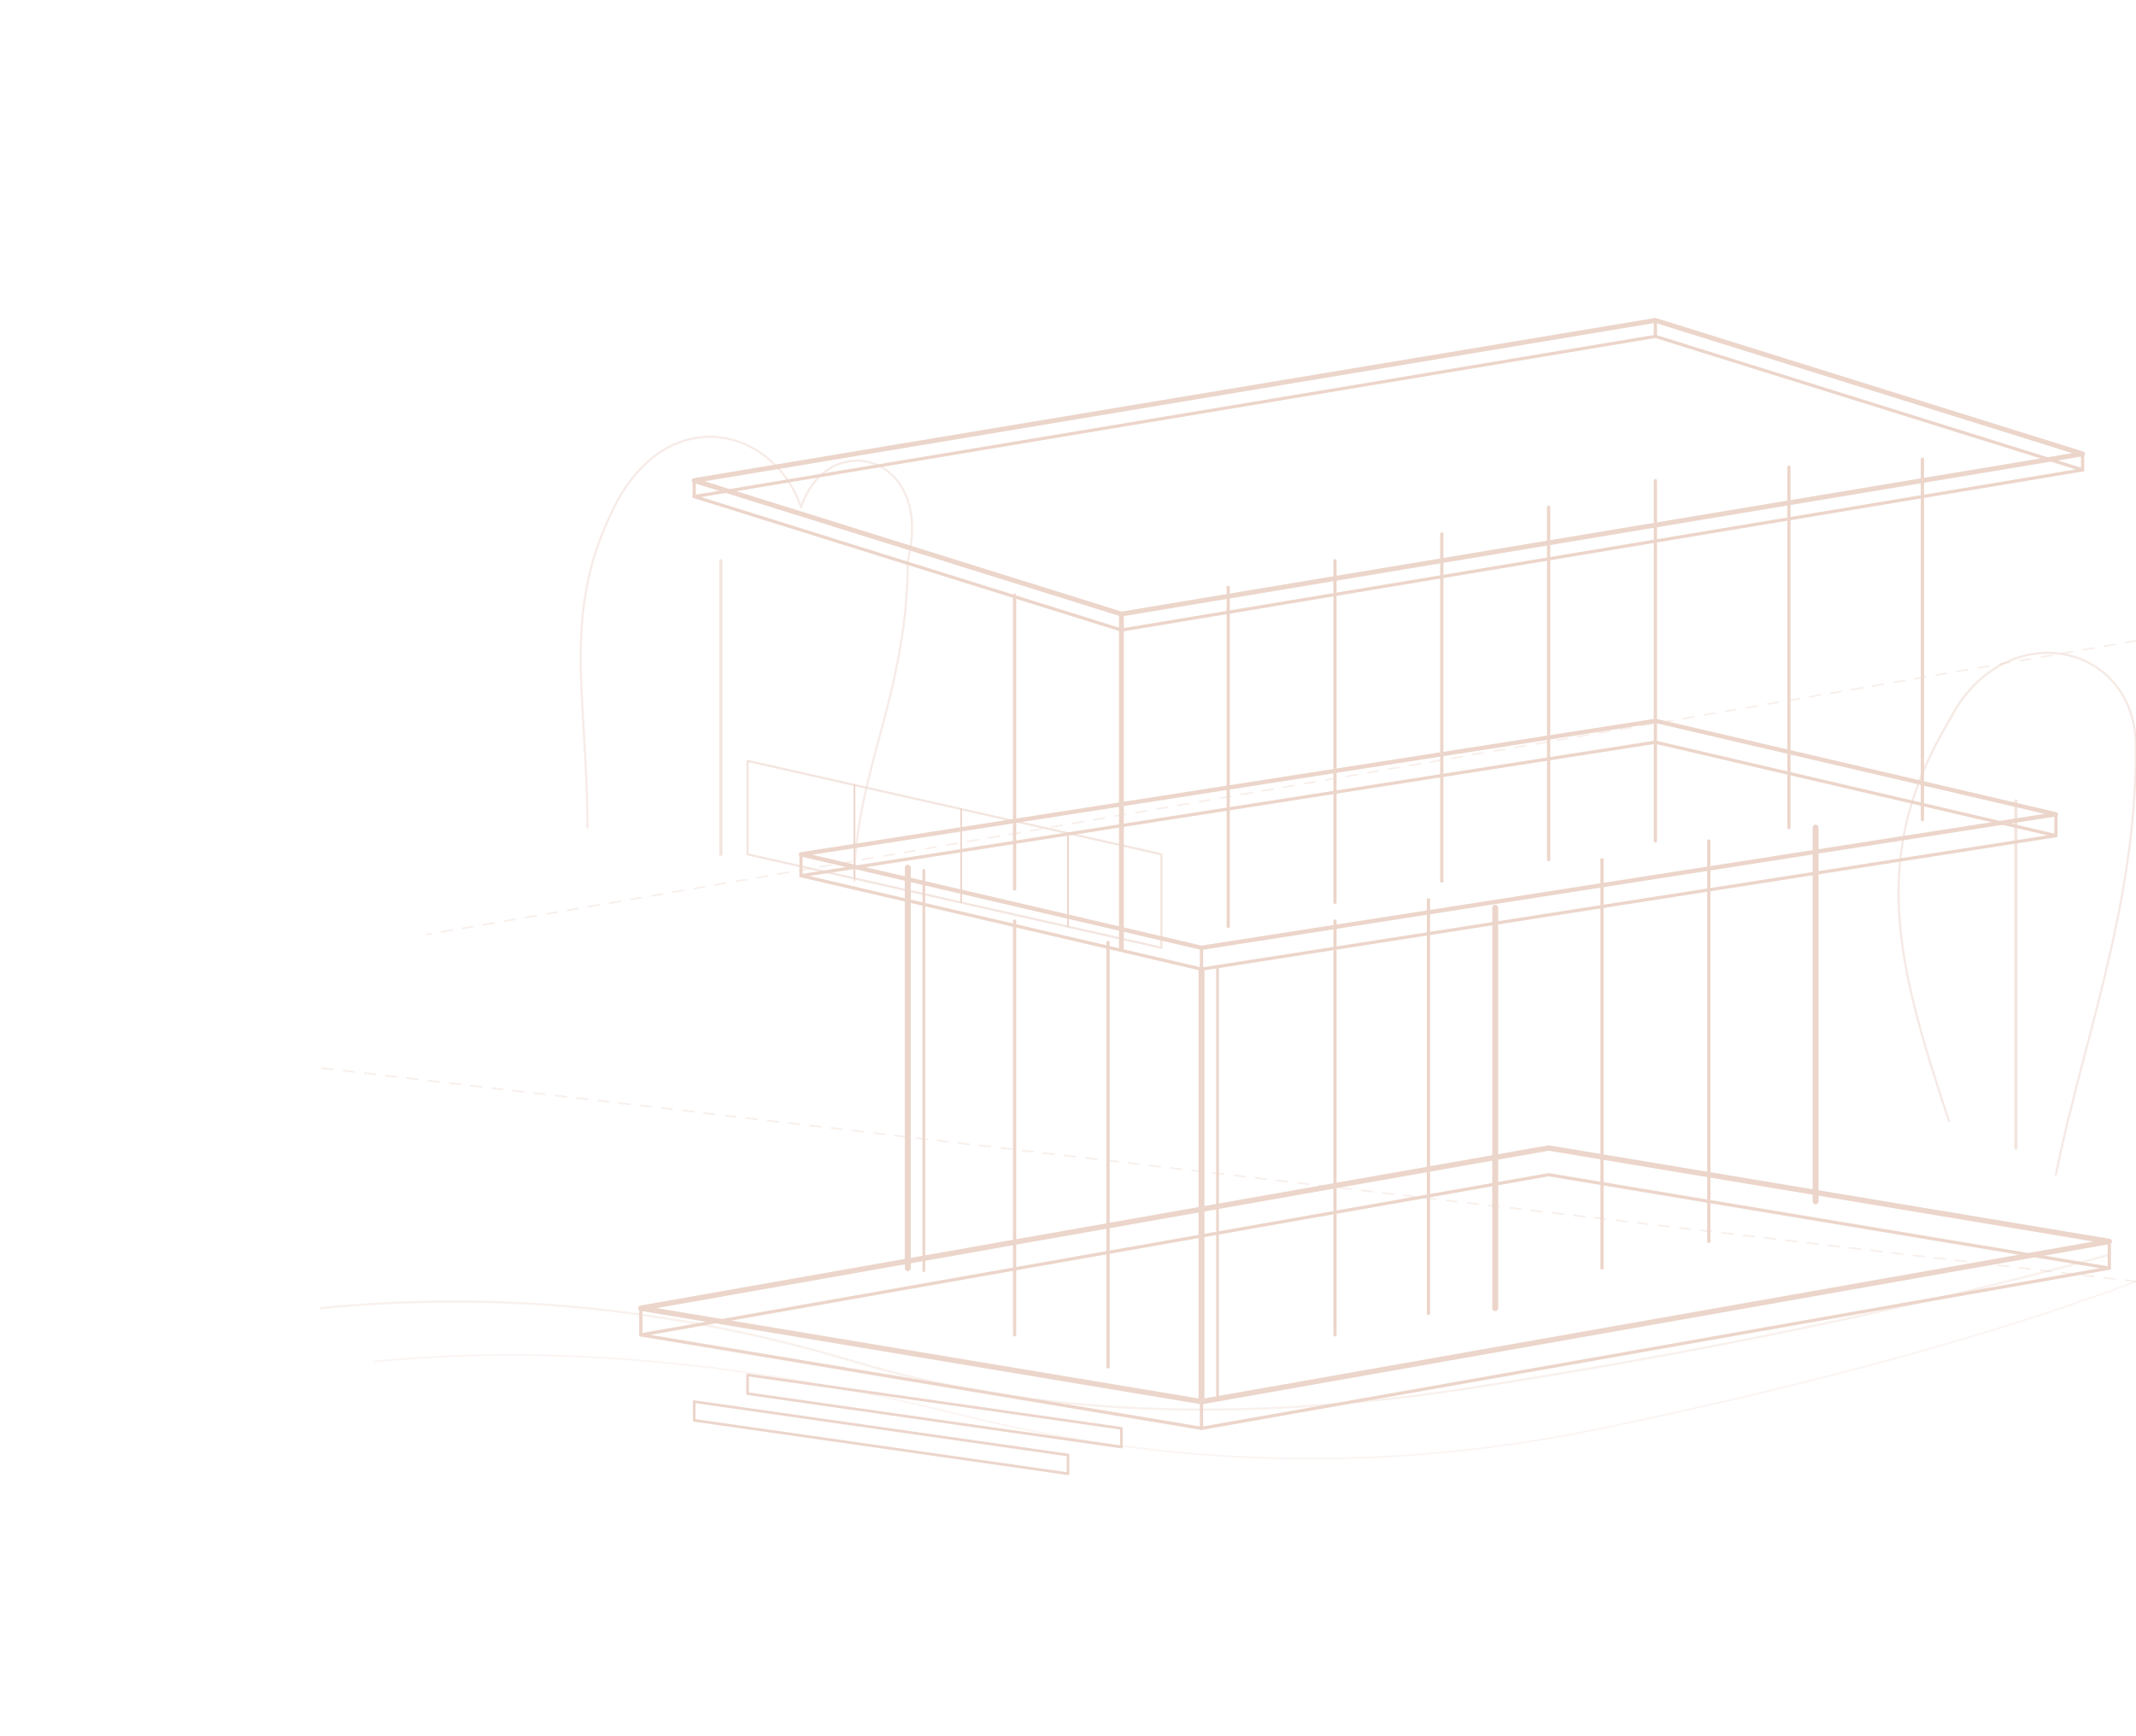
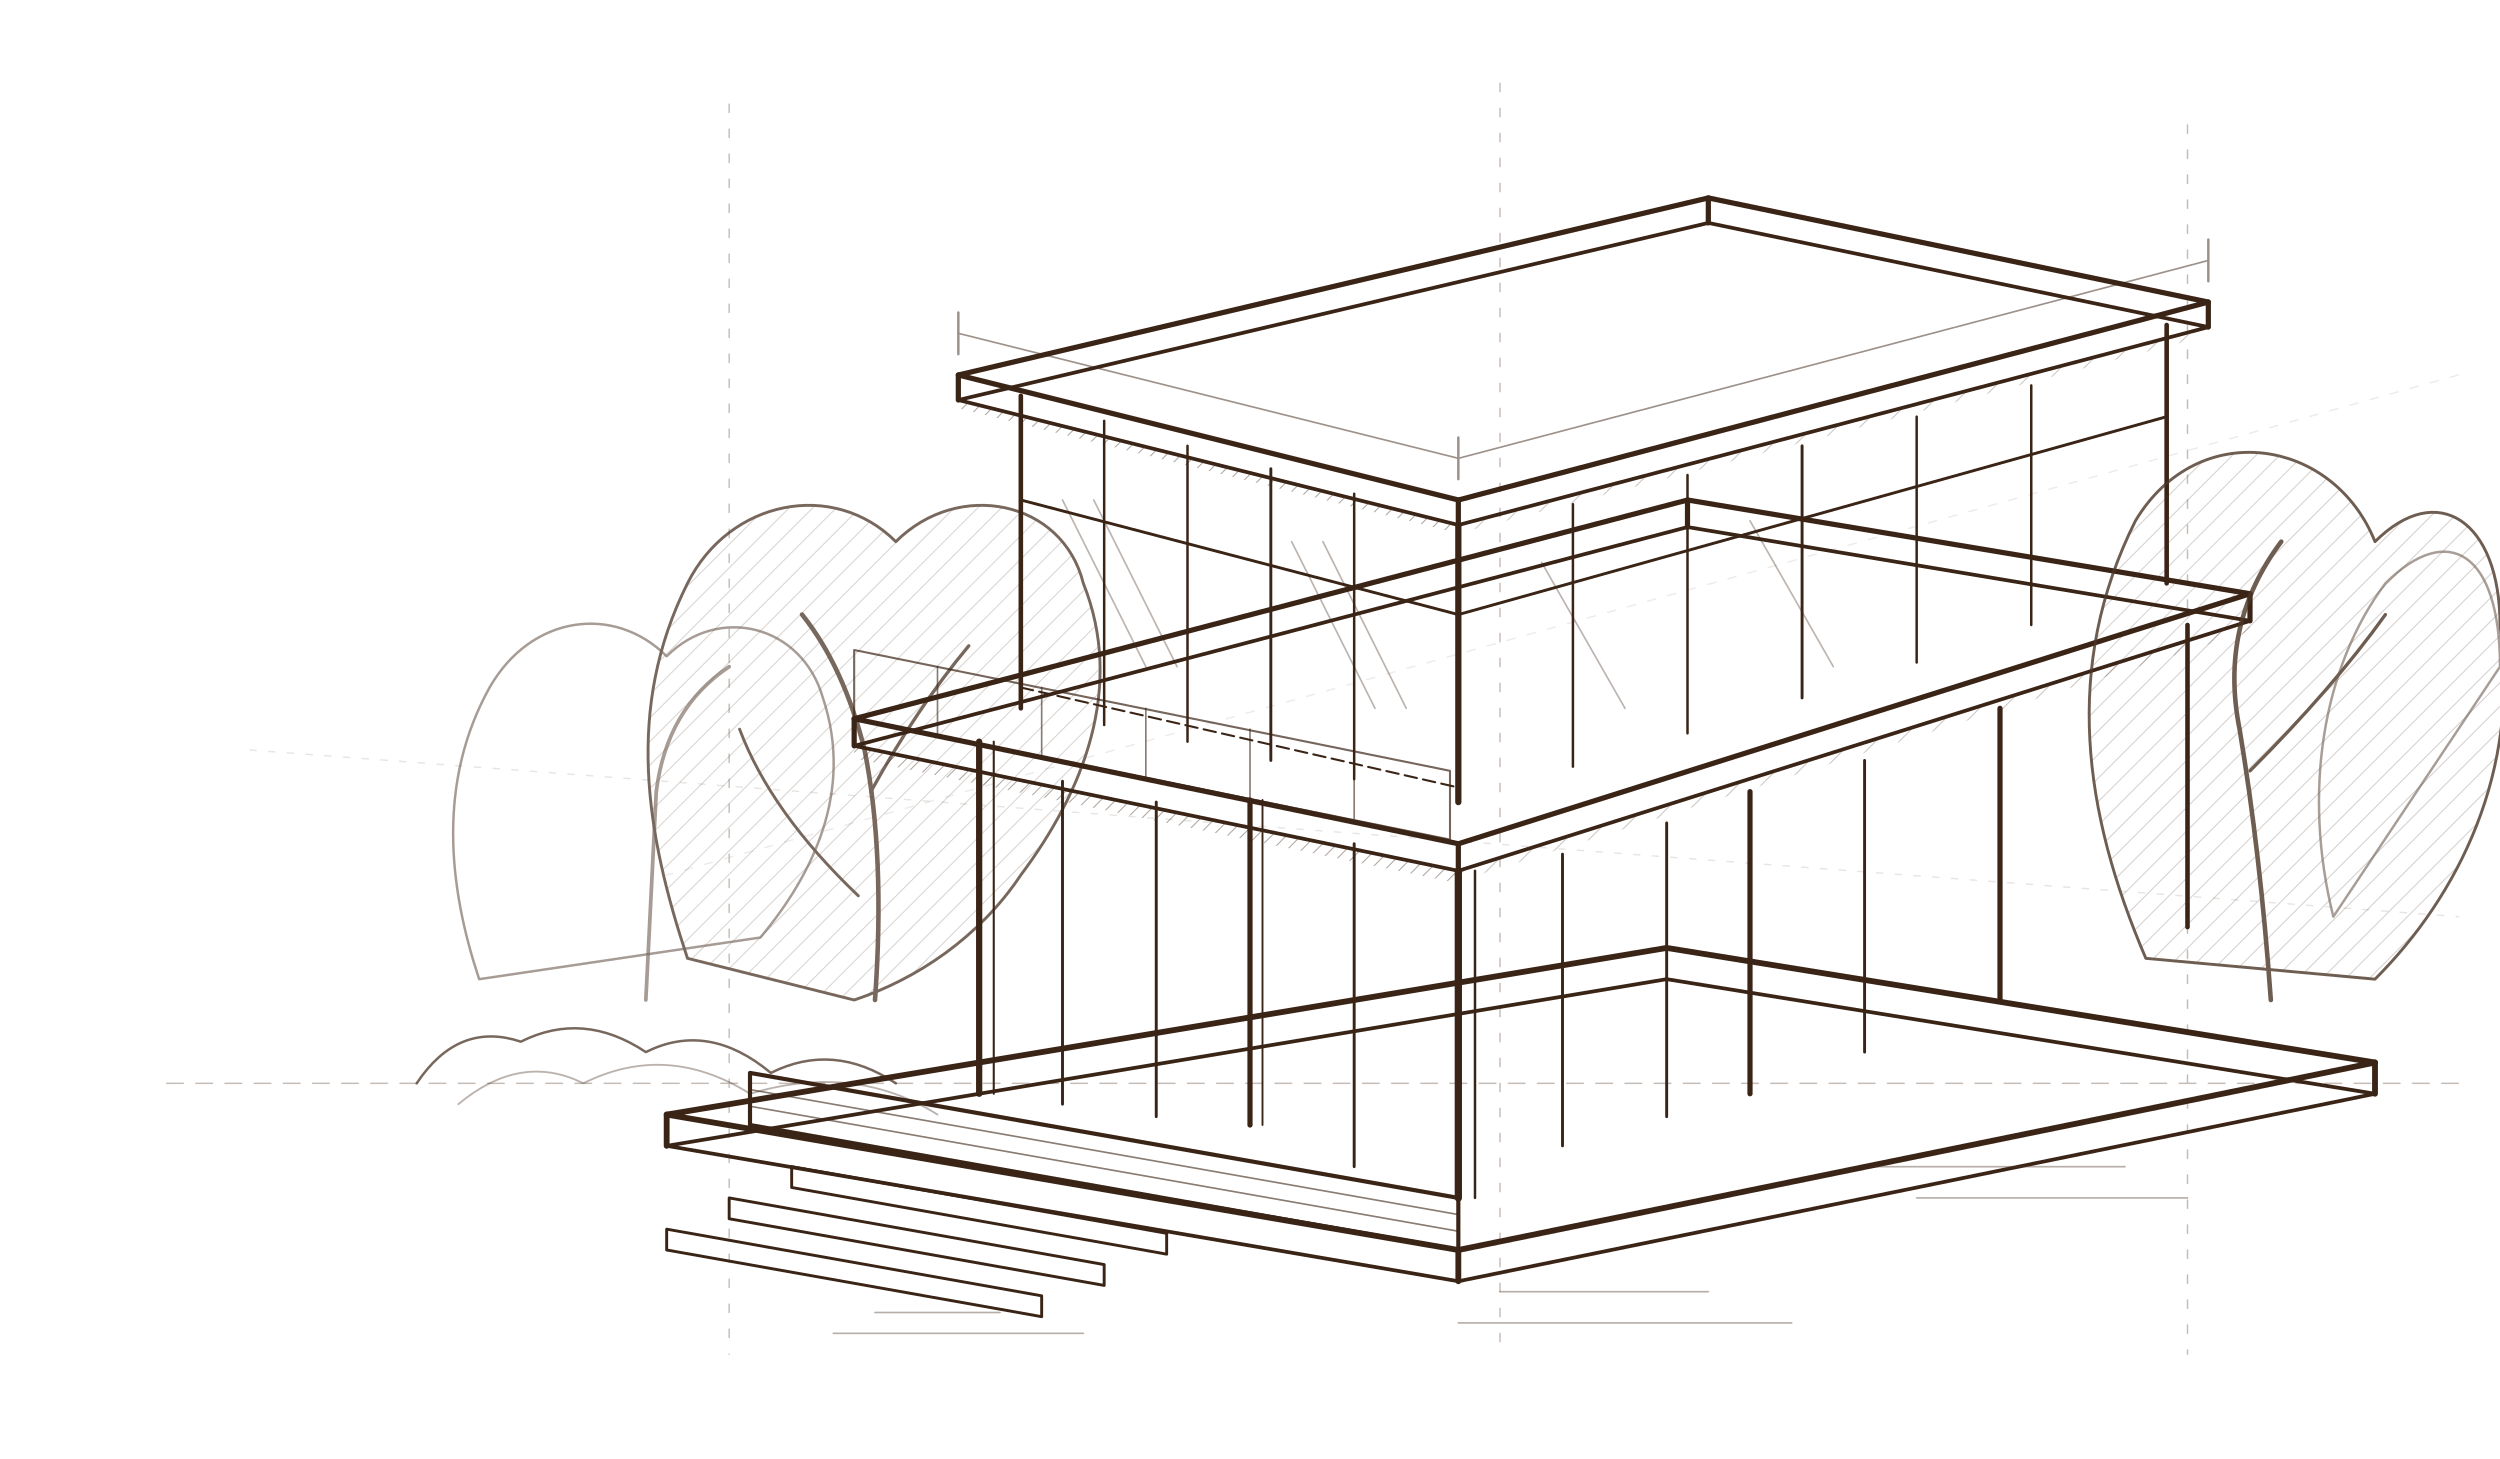
- <svg xmlns="http://www.w3.org/2000/svg" viewBox="0 0 800 650" width="800" height="650" fill="none" stroke="#C27A58" stroke-width="1.2" stroke-linecap="round" stroke-linejoin="round" opacity="0.32">
-   <line x1="800" y1="240" x2="160" y2="350" stroke-width="0.6" stroke-dasharray="4,4" opacity="0.4" />
-   <line x1="800" y1="480" x2="120" y2="400" stroke-width="0.6" stroke-dasharray="4,4" opacity="0.4" />
-   <polygon points="260,180 620,120 780,170 420,230" fill="none" stroke-width="1.8" />
-   <polygon points="260,186 620,126 780,176 420,236" fill="none" stroke-width="1.2" />
-   <line x1="260" y1="180" x2="260" y2="186" />
-   <line x1="620" y1="120" x2="620" y2="126" />
-   <line x1="780" y1="170" x2="780" y2="176" />
-   <line x1="420" y1="230" x2="420" y2="236" />
-   <polygon points="300,320 620,270 770,305 450,355" fill="none" stroke-width="1.6" />
-   <polygon points="300,328 620,278 770,313 450,363" fill="none" stroke-width="1.2" />
-   <line x1="300" y1="320" x2="300" y2="328" />
-   <line x1="450" y1="355" x2="450" y2="363" />
-   <line x1="770" y1="305" x2="770" y2="313" />
-   <line x1="380" y1="223" x2="380" y2="333" />
-   <line x1="420" y1="230" x2="420" y2="355" stroke-width="1.8" />
-   <line x1="460" y1="220" x2="460" y2="347" />
-   <line x1="500" y1="210" x2="500" y2="338" />
-   <line x1="540" y1="200" x2="540" y2="330" />
-   <line x1="580" y1="190" x2="580" y2="322" />
-   <line x1="620" y1="180" x2="620" y2="315" />
-   <line x1="670" y1="175" x2="670" y2="310" />
-   <line x1="720" y1="172" x2="720" y2="307" />
-   <polygon points="280,285 435,320 435,355 280,320" fill="none" stroke-width="0.8" opacity="0.6" />
-   <line x1="320" y1="294" x2="320" y2="329" stroke-width="0.6" />
-   <line x1="360" y1="303" x2="360" y2="338" stroke-width="0.6" />
-   <line x1="400" y1="312" x2="400" y2="347" stroke-width="0.6" />
-   <polygon points="240,490 580,430 790,465 450,525" fill="none" stroke-width="2" />
-   <polygon points="240,500 580,440 790,475 450,535" fill="none" stroke-width="1.2" />
-   <line x1="240" y1="490" x2="240" y2="500" />
-   <line x1="450" y1="525" x2="450" y2="535" />
-   <line x1="790" y1="465" x2="790" y2="475" />
-   <line x1="340" y1="325" x2="340" y2="475" stroke-width="2.2" />
-   <line x1="346" y1="326" x2="346" y2="476" stroke-width="1" />
-   <line x1="450" y1="363" x2="450" y2="525" stroke-width="2.2" />
-   <line x1="456" y1="362" x2="456" y2="524" stroke-width="1" />
-   <line x1="560" y1="340" x2="560" y2="490" stroke-width="2.2" />
-   <line x1="680" y1="310" x2="680" y2="450" stroke-width="2.2" />
-   <line x1="380" y1="345" x2="380" y2="500" />
-   <line x1="415" y1="353" x2="415" y2="512" />
-   <line x1="500" y1="345" x2="500" y2="500" />
-   <line x1="535" y1="337" x2="535" y2="492" />
-   <line x1="600" y1="322" x2="600" y2="475" />
-   <line x1="640" y1="315" x2="640" y2="465" />
-   <polygon points="280,515 420,535 420,542 280,522" fill="none" stroke-width="1" />
-   <polygon points="260,525 400,545 400,552 260,532" fill="none" stroke-width="1" />
-   <path d="M220,310 C220,260 210,230 230,190 C250,150 290,160 300,190 C310,160 350,170 340,210 C340,260 320,290 320,330" stroke-width="0.8" opacity="0.45" />
-   <line x1="270" y1="210" x2="270" y2="320" stroke-width="1.2" opacity="0.6" />
-   <path d="M730,420 C710,360 700,320 730,270 C750,230 800,240 800,280 C800,340 780,390 770,440" stroke-width="0.8" opacity="0.5" />
-   <line x1="755" y1="300" x2="755" y2="430" stroke-width="1.2" opacity="0.6" />
-   <path d="M120,490 Q220,480 320,510 T550,520 T790,470" stroke-width="0.8" opacity="0.35" />
-   <path d="M140,510 Q240,500 360,530 T600,535 T800,480" stroke-width="0.6" opacity="0.25" />
+ <svg xmlns="http://www.w3.org/2000/svg" viewBox="0 0 1200 700" width="100%" height="100%" fill="none" stroke="#4A3425" stroke-linecap="round" stroke-linejoin="round">
+   <defs>
+     <pattern id="archHatch" width="8" height="8" patternTransform="rotate(45 0 0)" patternUnits="userSpaceOnUse">
+       <line x1="0" y1="0" x2="0" y2="8" stroke="#4A3425" stroke-width="0.75" opacity="0.35" />
+     </pattern>
+     <pattern id="archHatchDense" width="5" height="5" patternTransform="rotate(45 0 0)" patternUnits="userSpaceOnUse">
+       <line x1="0" y1="0" x2="0" y2="5" stroke="#4A3425" stroke-width="0.9" opacity="0.45" />
+     </pattern>
+   </defs>
+   <g opacity="0.35" stroke="#5A402D" stroke-width="0.7">
+     <line x1="80" y1="520" x2="1180" y2="520" stroke-dasharray="8,6" />
+     <line x1="350" y1="50" x2="350" y2="650" stroke-dasharray="4,8" />
+     <line x1="720" y1="40" x2="720" y2="650" stroke-dasharray="4,8" />
+     <line x1="1050" y1="60" x2="1050" y2="650" stroke-dasharray="4,8" />
+     <line x1="120" y1="360" x2="1180" y2="440" stroke-dasharray="3,6" opacity="0.4" />
+     <line x1="1180" y1="180" x2="320" y2="420" stroke-dasharray="4,6" opacity="0.3" />
+   </g>
+   <g opacity="0.75" stroke="#4A3425">
+     <path d="M 330 460 C 310 400 300 340 330 280 C 350 240 400 230 430 260 C 460 230 510 240 520 280 C 540 330 520 380 490 420 C 470 450 440 470 410 480 Z" stroke-width="1.4" fill="url(#archHatch)" />
+     <path d="M 420 480 Q 425 410 415 360 Q 405 320 385 295" stroke-width="2.2" />
+     <path d="M 418 380 Q 440 340 465 310" stroke-width="1.6" />
+     <path d="M 412 430 Q 370 390 355 350" stroke-width="1.4" />
+     <path d="M 230 470 C 215 425 210 375 235 330 C 255 295 295 290 320 315 C 345 290 385 300 395 335 C 410 380 390 420 365 450 Z" stroke-width="1.2" opacity="0.65" />
+     <path d="M 310 480 L 315 380 Q 320 340 350 320" stroke-width="1.8" opacity="0.65" />
+     <path d="M 200 520 Q 220 490 250 500 Q 280 485 310 505 Q 340 490 370 515 Q 400 500 430 520" stroke-width="1.2" />
+     <path d="M 220 530 Q 250 505 280 520 Q 320 500 360 525 Q 410 510 450 535" stroke-width="0.9" opacity="0.5" />
+   </g>
+   <g stroke="#3A2416">
+     <polygon points="460,180 820,95 1060,145 700,240" fill="none" stroke-width="2.5" />
+     <polygon points="460,192 820,107 1060,157 700,252" fill="none" stroke-width="1.8" />
+     <line x1="460" y1="180" x2="460" y2="192" stroke-width="2.5" />
+     <line x1="820" y1="95" x2="820" y2="107" stroke-width="2.5" />
+     <line x1="1060" y1="145" x2="1060" y2="157" stroke-width="2.5" />
+     <line x1="700" y1="240" x2="700" y2="252" stroke-width="2.5" />
+     <polygon points="460,192 700,252 700,256 460,196" fill="url(#archHatchDense)" stroke="none" />
+     <polygon points="700,252 1060,157 1060,161 700,256" fill="url(#archHatch)" stroke="none" />
+     <line x1="490" y1="190" x2="490" y2="340" stroke-width="2.2" />
+     <line x1="700" y1="252" x2="700" y2="385" stroke-width="3" />
+     <line x1="1040" y1="156" x2="1040" y2="280" stroke-width="2.2" />
+     <line x1="530" y1="202" x2="530" y2="348" stroke-width="1.2" />
+     <line x1="570" y1="214" x2="570" y2="356" stroke-width="1.2" />
+     <line x1="610" y1="225" x2="610" y2="365" stroke-width="1.4" />
+     <line x1="650" y1="237" x2="650" y2="374" stroke-width="1.2" />
+     <line x1="490" y1="240" x2="700" y2="295" stroke-width="1.4" />
+     <line x1="490" y1="330" x2="700" y2="378" stroke-width="1" stroke-dasharray="6,3" />
+     <line x1="755" y1="242" x2="755" y2="368" stroke-width="1.2" />
+     <line x1="810" y1="228" x2="810" y2="352" stroke-width="1.2" />
+     <line x1="865" y1="214" x2="865" y2="335" stroke-width="1.4" />
+     <line x1="920" y1="200" x2="920" y2="318" stroke-width="1.2" />
+     <line x1="975" y1="185" x2="975" y2="300" stroke-width="1.2" />
+     <line x1="700" y1="295" x2="1040" y2="200" stroke-width="1.4" />
+     <g opacity="0.35" stroke-width="0.8">
+       <line x1="510" y1="240" x2="550" y2="320" />
+       <line x1="525" y1="240" x2="565" y2="320" />
+       <line x1="620" y1="260" x2="660" y2="340" />
+       <line x1="635" y1="260" x2="675" y2="340" />
+       <line x1="740" y1="270" x2="780" y2="340" />
+       <line x1="840" y1="250" x2="880" y2="320" />
+     </g>
+     <polygon points="410,345 810,240 1080,285 700,405" fill="none" stroke-width="2.5" />
+     <polygon points="410,358 810,253 1080,298 700,418" fill="none" stroke-width="1.8" />
+     <line x1="410" y1="345" x2="410" y2="358" stroke-width="2.5" />
+     <line x1="810" y1="240" x2="810" y2="253" stroke-width="2.5" />
+     <line x1="1080" y1="285" x2="1080" y2="298" stroke-width="2.5" />
+     <line x1="700" y1="405" x2="700" y2="418" stroke-width="2.5" />
+     <polygon points="410,358 700,418 700,424 410,364" fill="url(#archHatchDense)" stroke="none" />
+     <polygon points="700,418 1080,298 1080,303 700,423" fill="url(#archHatch)" stroke="none" />
+     <polygon points="410,312 696,370 696,403 410,345" fill="none" stroke-width="1" opacity="0.7" />
+     <line x1="450" y1="320" x2="450" y2="353" stroke-width="0.8" opacity="0.6" />
+     <line x1="500" y1="330" x2="500" y2="363" stroke-width="0.8" opacity="0.6" />
+     <line x1="550" y1="340" x2="550" y2="373" stroke-width="0.8" opacity="0.6" />
+     <line x1="600" y1="350" x2="600" y2="383" stroke-width="0.8" opacity="0.6" />
+     <line x1="650" y1="360" x2="650" y2="393" stroke-width="0.8" opacity="0.6" />
+     <line x1="470" y1="356" x2="470" y2="525" stroke-width="3" />
+     <line x1="477" y1="356" x2="477" y2="525" stroke-width="1" />
+     <line x1="600" y1="384" x2="600" y2="540" stroke-width="2.5" />
+     <line x1="606" y1="384" x2="606" y2="540" stroke-width="0.9" />
+     <line x1="700" y1="418" x2="700" y2="575" stroke-width="3.5" />
+     <line x1="708" y1="418" x2="708" y2="575" stroke-width="1.2" />
+     <line x1="840" y1="380" x2="840" y2="525" stroke-width="2.5" />
+     <line x1="960" y1="340" x2="960" y2="480" stroke-width="2.5" />
+     <line x1="1050" y1="300" x2="1050" y2="445" stroke-width="2.2" />
+     <line x1="510" y1="375" x2="510" y2="530" stroke-width="1.4" />
+     <line x1="555" y1="385" x2="555" y2="536" stroke-width="1.4" />
+     <line x1="650" y1="405" x2="650" y2="560" stroke-width="1.4" />
+     <line x1="750" y1="410" x2="750" y2="550" stroke-width="1.4" />
+     <line x1="800" y1="395" x2="800" y2="536" stroke-width="1.4" />
+     <line x1="895" y1="365" x2="895" y2="505" stroke-width="1.4" />
+     <polygon points="360,515 700,575 700,600 360,540" fill="none" stroke-width="2" />
+     <line x1="360" y1="523" x2="700" y2="583" stroke-width="0.8" opacity="0.6" />
+     <line x1="360" y1="531" x2="700" y2="591" stroke-width="0.8" opacity="0.6" />
+     <polygon points="320,535 700,600 1140,510 800,455" fill="none" stroke-width="2.8" />
+     <polygon points="320,550 700,615 1140,525 800,470" fill="none" stroke-width="1.8" />
+     <line x1="320" y1="535" x2="320" y2="550" stroke-width="2.8" />
+     <line x1="700" y1="600" x2="700" y2="615" stroke-width="2.8" />
+     <line x1="1140" y1="510" x2="1140" y2="525" stroke-width="2.8" />
+     <polygon points="380,560 560,592 560,602 380,570" fill="none" stroke-width="1.4" />
+     <polygon points="350,575 530,607 530,617 350,585" fill="none" stroke-width="1.4" />
+     <polygon points="320,590 500,622 500,632 320,600" fill="none" stroke-width="1.4" />
+     <g opacity="0.5" stroke-width="0.8">
+       <line x1="460" y1="160" x2="700" y2="220" />
+       <line x1="460" y1="150" x2="460" y2="170" stroke-width="1.2" />
+       <line x1="700" y1="210" x2="700" y2="230" stroke-width="1.2" />
+       <line x1="700" y1="220" x2="1060" y2="125" />
+       <line x1="1060" y1="115" x2="1060" y2="135" stroke-width="1.2" />
+     </g>
+   </g>
+   <g opacity="0.8" stroke="#4A3425">
+     <path d="M 1030 460 C 1000 390 990 320 1025 250 C 1055 200 1120 210 1140 260 C 1170 230 1200 250 1200 300 C 1210 370 1180 430 1140 470 Z" stroke-width="1.4" fill="url(#archHatch)" />
+     <path d="M 1090 480 Q 1085 410 1075 350 Q 1065 300 1095 260" stroke-width="2.2" />
+     <path d="M 1080 370 Q 1120 330 1145 295" stroke-width="1.6" />
+     <path d="M 1120 440 C 1105 380 1115 320 1145 280 C 1175 250 1200 265 1200 320 Z" stroke-width="1.2" opacity="0.6" />
+     <g opacity="0.5" stroke-width="0.8">
+       <line x1="420" y1="630" x2="480" y2="630" />
+       <line x1="400" y1="640" x2="520" y2="640" />
+       <line x1="720" y1="620" x2="820" y2="620" />
+       <line x1="700" y1="635" x2="860" y2="635" />
+       <line x1="900" y1="560" x2="1020" y2="560" />
+       <line x1="920" y1="575" x2="1050" y2="575" />
+     </g>
+   </g>
</svg>
